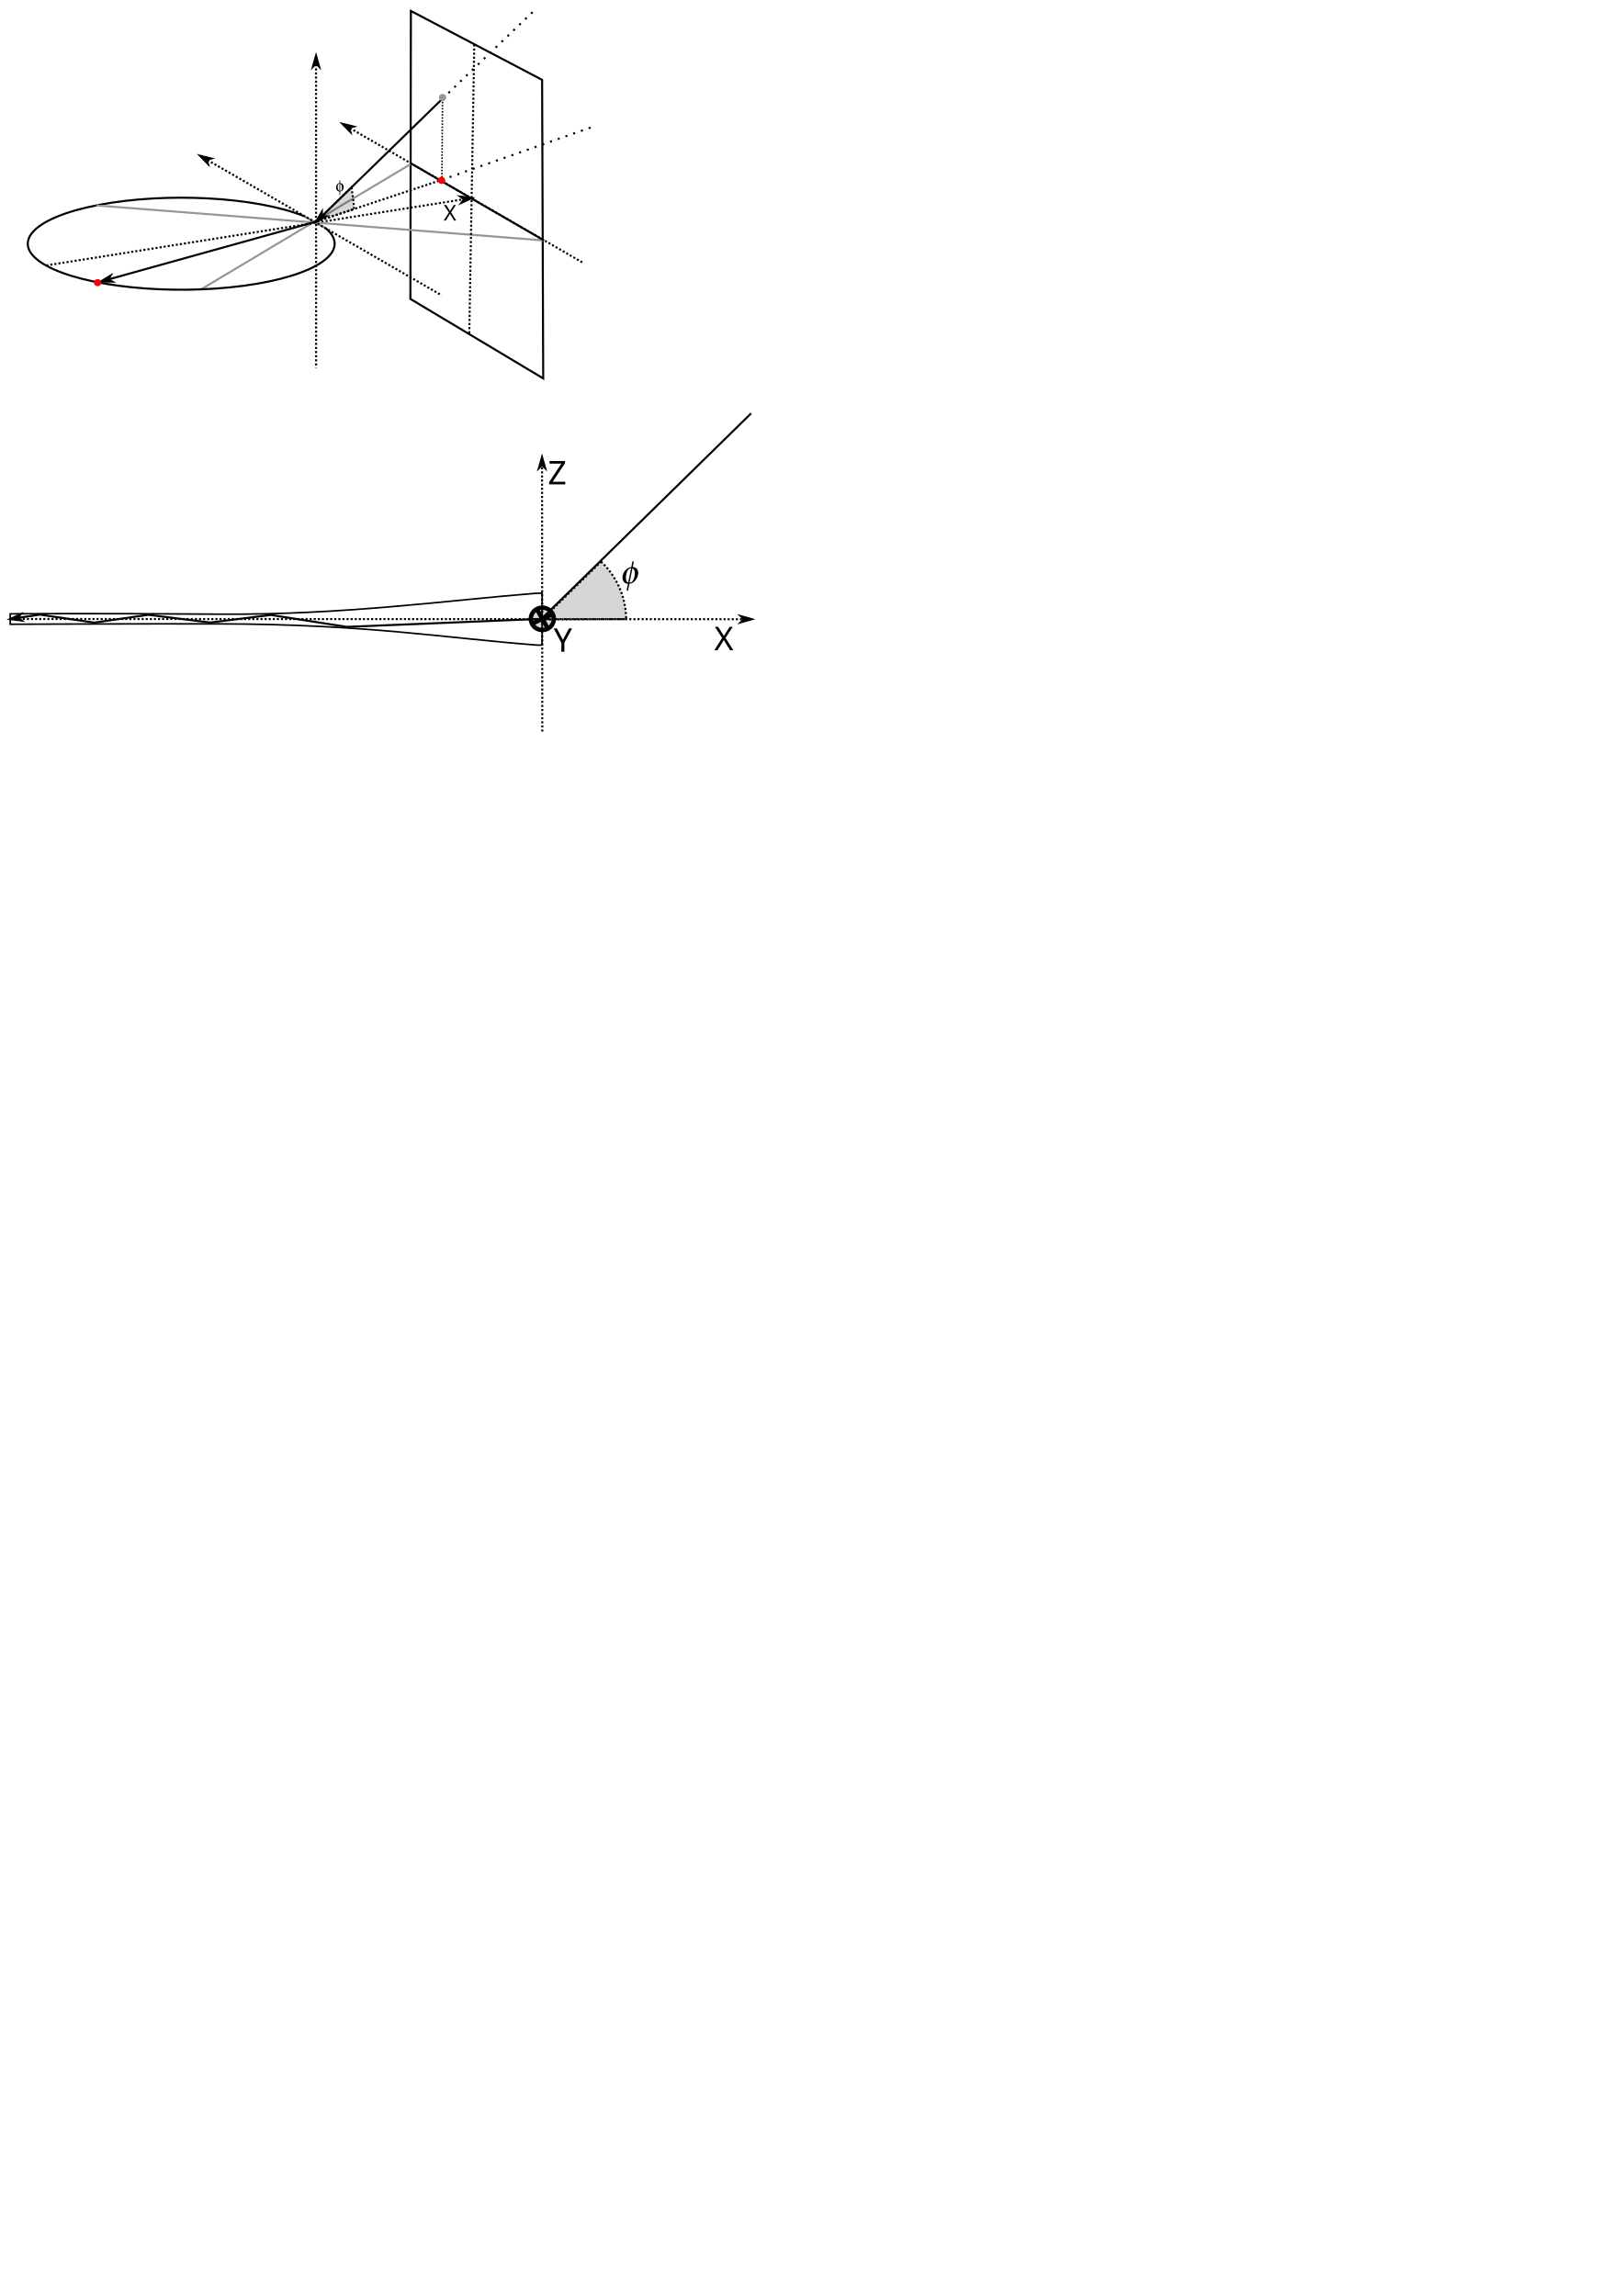
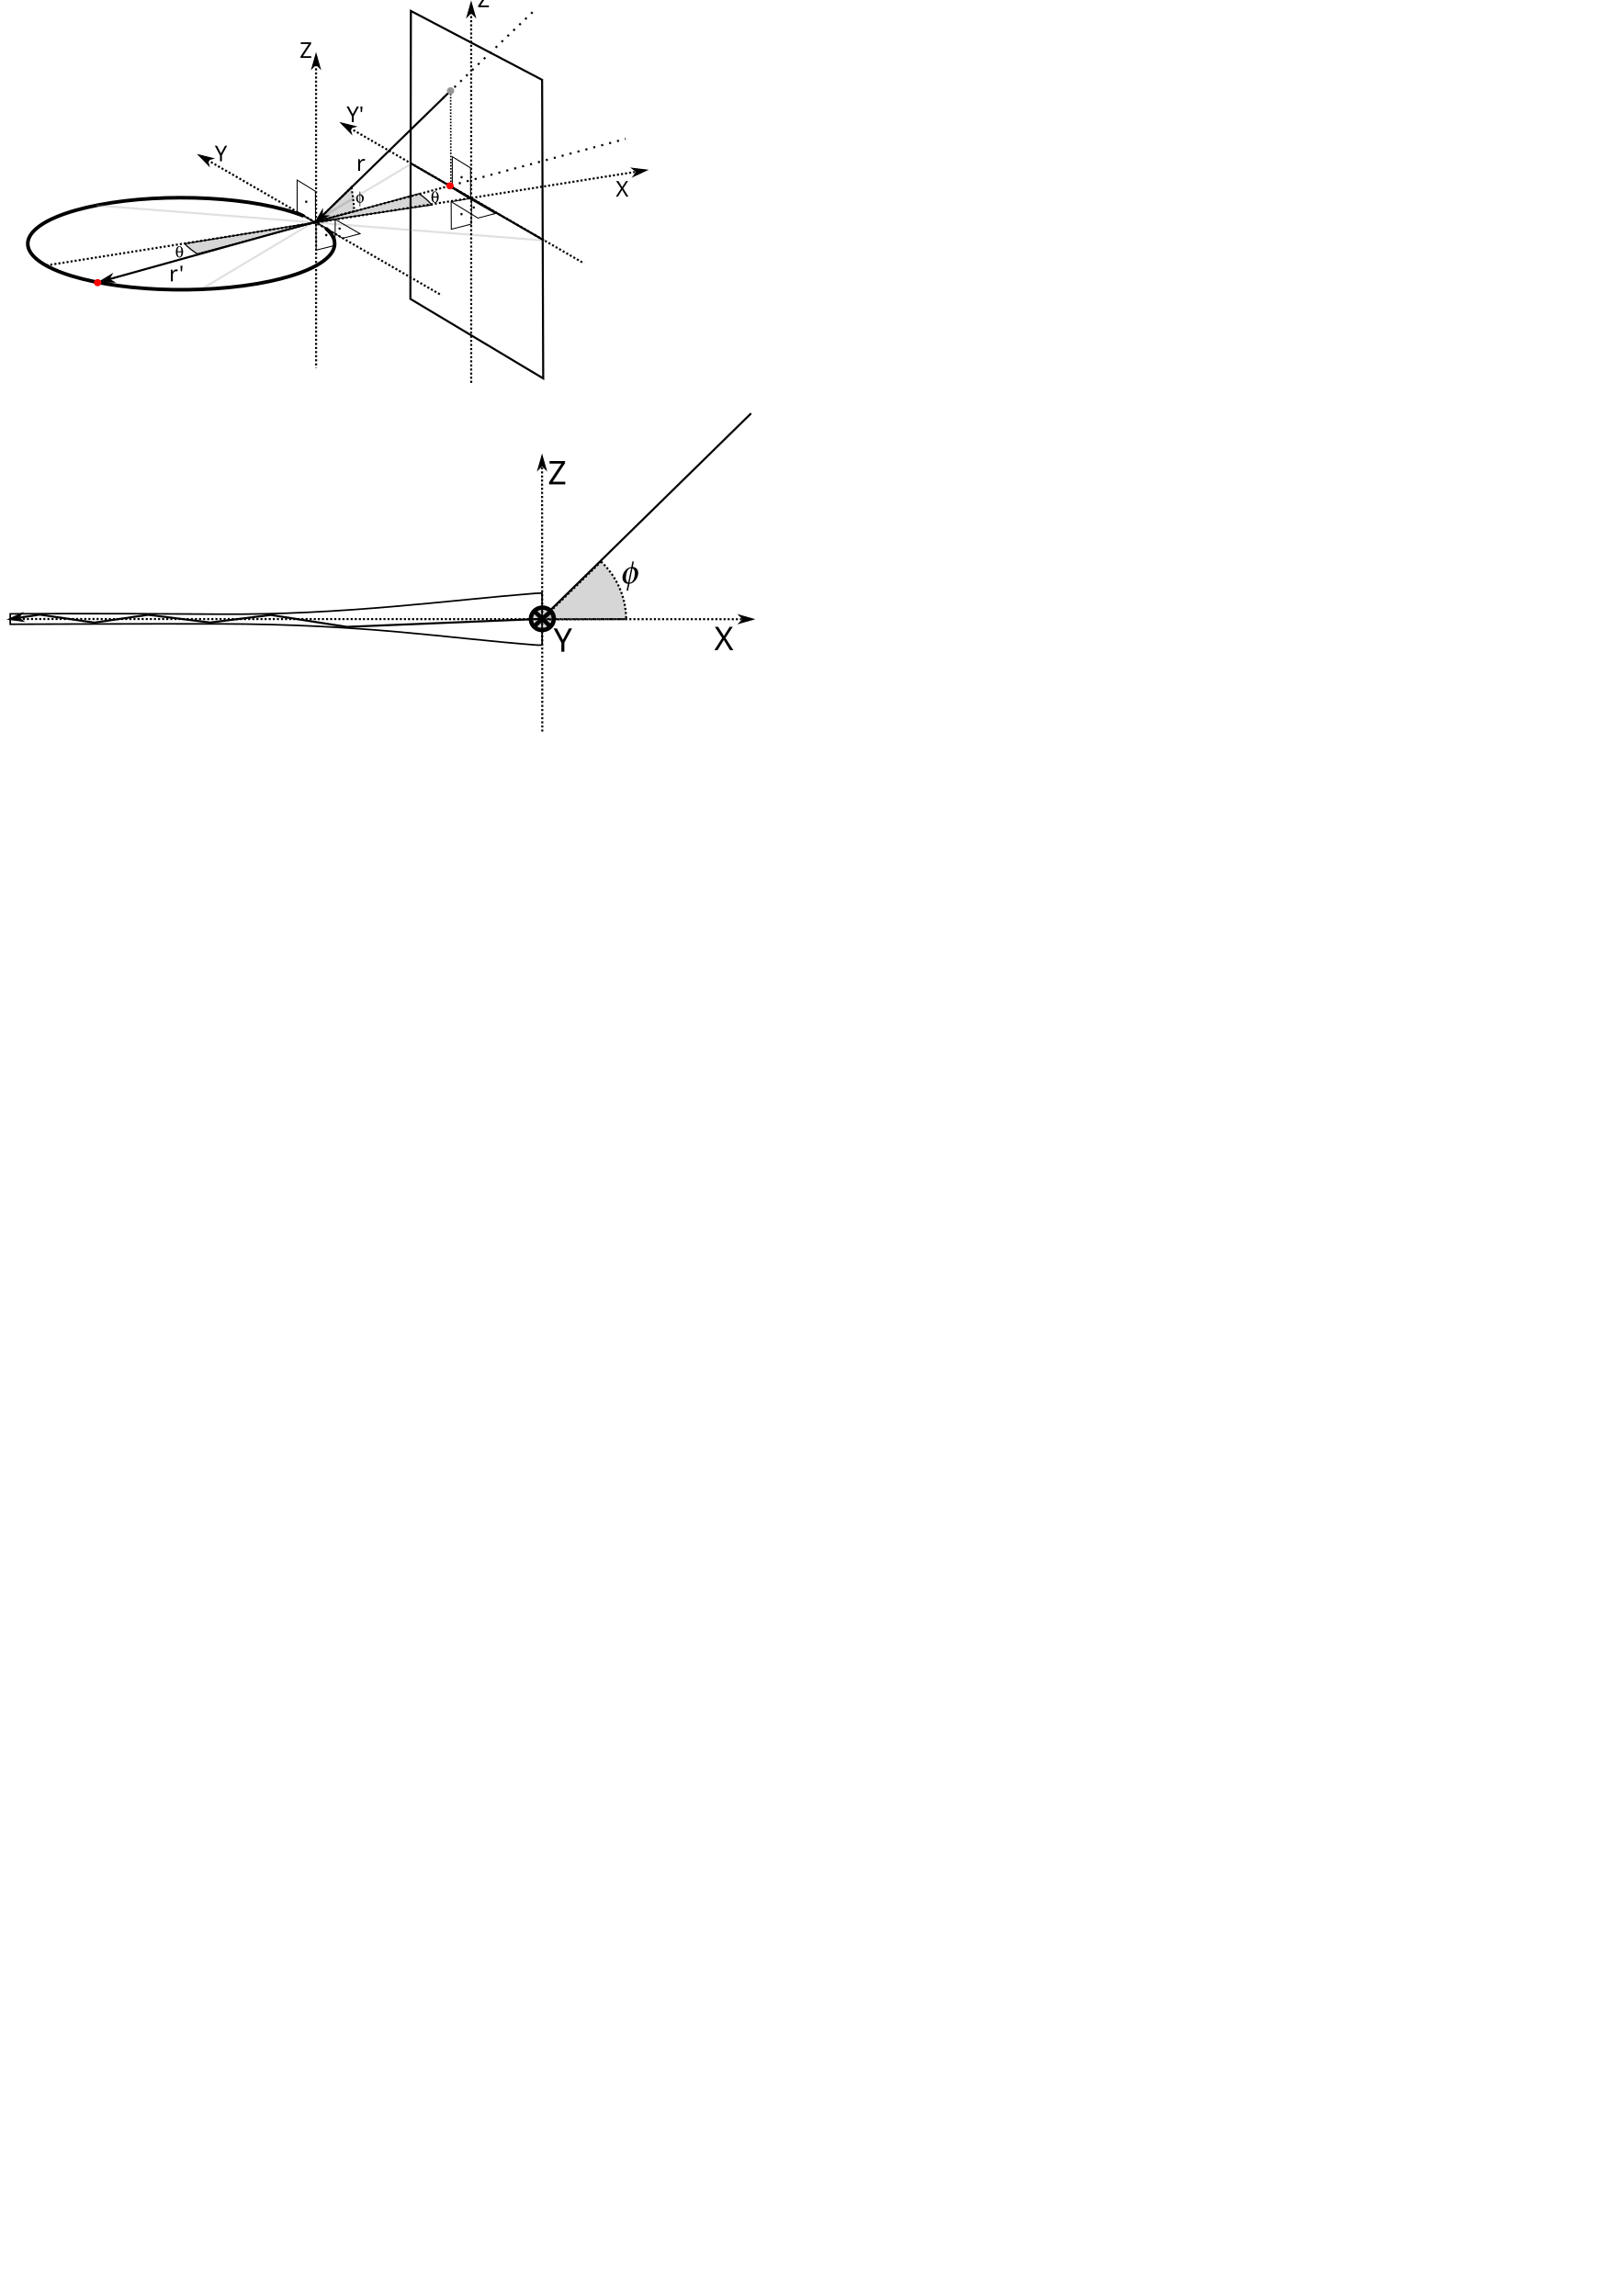
<svg xmlns="http://www.w3.org/2000/svg" width="210mm" height="297mm" viewBox="0 0 210 297" version="1.1" id="svg5">
  <defs id="defs2">
+     <marker style="overflow:visible;" id="marker41415" refX="0.0" refY="0.0" orient="auto">
+       <path transform="scale(0.4) rotate(180) translate(10,0)" style="fill-rule:evenodd;fill:context-stroke;stroke:context-stroke;stroke-width:1.0pt;" d="M 0.0,0.0 L 5.0,-5.0 L -12.5,0.0 L 5.0,5.0 L 0.0,0.0 z " id="path41155" />
+     </marker>
+     <marker style="overflow:visible" id="Arrow2Lstart" refX="0.0" refY="0.0" orient="auto">
+       <path transform="scale(1.1) translate(1,0)" d="M 8.719,4.034 L -2.207,0.016 L 8.719,-4.002 C 6.973,-1.63 6.983,1.616 8.719,4.034 z " style="stroke:context-stroke;fill-rule:evenodd;fill:context-stroke;stroke-width:0.625;stroke-linejoin:round" id="path41164" />
+     </marker>
    <marker style="overflow:visible" id="Arrow1Mstart" refX="0.0" refY="0.0" orient="auto">
      <path transform="scale(0.4) translate(10,0)" style="fill-rule:evenodd;fill:context-stroke;stroke:context-stroke;stroke-width:1.0pt" d="M 0.0,0.0 L 5.0,-5.0 L -12.5,0.0 L 5.0,5.0 L 0.0,0.0 z " id="path3684" />
    </marker>
    <marker style="overflow:visible;" id="Arrow1Mend" refX="0.0" refY="0.0" orient="auto">
      <path transform="scale(0.4) rotate(180) translate(10,0)" style="fill-rule:evenodd;fill:context-stroke;stroke:context-stroke;stroke-width:1.0pt;" d="M 0.0,0.0 L 5.0,-5.0 L -12.5,0.0 L 5.0,5.0 L 0.0,0.0 z " id="path3687" />
    </marker>
    <marker style="overflow:visible" id="Arrow1Lstart" refX="0.0" refY="0.0" orient="auto">
      <path transform="scale(0.8) translate(12.5,0)" style="fill-rule:evenodd;fill:context-stroke;stroke:context-stroke;stroke-width:1.0pt" d="M 0.0,0.0 L 5.0,-5.0 L -12.5,0.0 L 5.0,5.0 L 0.0,0.0 z " id="path3678" />
    </marker>
    <marker style="overflow:visible" id="Arrow1Mstart-3" refX="0" refY="0" orient="auto">
      <path transform="matrix(0.4,0,0,0.4,4,0)" style="fill:context-stroke;fill-rule:evenodd;stroke:context-stroke;stroke-width:1pt" d="M 0,0 5,-5 -12.5,0 5,5 Z" id="path3684-6" />
    </marker>
  </defs>
  <g id="layer1">
    <path style="fill:none;stroke:#000000;stroke-width:0.265px;stroke-linecap:butt;stroke-linejoin:miter;stroke-opacity:1" d="M 70.256,48.951 70.113,10.329 53.141,1.417 53.077,38.666 Z" id="path5125" />
-     <path style="fill:none;stroke:#969696;stroke-width:0.265px;stroke-linecap:butt;stroke-linejoin:miter;stroke-opacity:1" d="m 53.206,21.172 -27.175,16.237" id="path6567" />
-     <path style="fill:none;fill-opacity:0.163;stroke:#000000;stroke-width:0.265;stroke-opacity:1" id="path848" d="M 42.127,29.526 A 19.844,5.953 0 0 1 31.501,36.966 19.844,5.953 0 0 1 5.968,34.35 a 19.844,5.953 0 0 1 6.763,-7.836 19.844,5.953 0 0 1 26.556,1.43" />
-     <path style="fill:none;stroke:#000000;stroke-width:0.265;stroke-linecap:butt;stroke-linejoin:miter;stroke-miterlimit:4;stroke-dasharray:0.265, 0.265;stroke-dashoffset:0;stroke-opacity:1;marker-end:url(#Arrow1Mend)" d="M 5.986,34.332 60.976,25.621" id="path2626" />
+     <path style="fill:none;stroke:#969696;stroke-width:0.265px;stroke-linecap:butt;stroke-linejoin:miter;stroke-opacity:0.3" d="m 53.206,21.172 -27.175,16.237" id="path6567" />
+     <path style="fill:none;fill-opacity:0.163;stroke:#000000;stroke-width:0.465;stroke-opacity:1;stroke-miterlimit:4;stroke-dasharray:none" id="path848" d="M 42.127,29.526 A 19.844,5.953 0 0 1 31.501,36.966 19.844,5.953 0 0 1 5.968,34.35 a 19.844,5.953 0 0 1 6.763,-7.836 19.844,5.953 0 0 1 26.556,1.43" />
+     <path style="fill:none;stroke:#000000;stroke-width:0.265;stroke-linecap:butt;stroke-linejoin:miter;stroke-miterlimit:4;stroke-dasharray:0.265, 0.265;stroke-dashoffset:0;stroke-opacity:1;marker-end:url(#Arrow1Mend)" d="M 5.986,34.332 83.399,22.042" id="path2626" />
    <path style="fill:none;stroke:#7d7d7d;stroke-width:0.265px;stroke-linecap:butt;stroke-linejoin:miter;stroke-opacity:1" d="m 39.287,27.945 2.84,1.581" id="path3460" />
-     <path style="fill:none;stroke:#969696;stroke-width:0.265px;stroke-linecap:butt;stroke-linejoin:miter;stroke-opacity:1" d="M 70.365,31.105 12.46,26.576" id="path6569" />
-     <path style="fill:none;stroke:#000000;stroke-width:0.265px;stroke-linecap:butt;stroke-linejoin:miter;stroke-opacity:1;marker-start:url(#Arrow1Mstart)" d="M 40.924,28.654 57.234,12.763" id="path3674" />
+     <path style="fill:none;stroke:#969696;stroke-width:0.265px;stroke-linecap:butt;stroke-linejoin:miter;stroke-opacity:0.3" d="M 70.365,31.105 12.46,26.576" id="path6569" />
+     <path style="fill:none;stroke:#000000;stroke-width:0.265px;stroke-linecap:butt;stroke-linejoin:miter;stroke-opacity:1;marker-start:url(#Arrow1Mstart)" d="M 40.924,28.654 58.28,11.74" id="path3674" />
    <path style="fill:none;stroke:#000000;stroke-width:0.265px;stroke-linecap:butt;stroke-linejoin:miter;stroke-opacity:1;marker-end:url(#Arrow1Mend)" d="m 40.924,28.654 -27.843,7.753" id="path3676" />
    <path style="fill:none;stroke:#000000;stroke-width:0.265;stroke-linecap:butt;stroke-linejoin:miter;stroke-miterlimit:4;stroke-dasharray:0.265, 0.265;stroke-dashoffset:0;stroke-opacity:1;marker-start:url(#Arrow1Mstart)" d="m 40.876,7.252 0.005,40.331" id="path4117" />
    <path style="fill:none;stroke:#000000;stroke-width:0.265;stroke-linecap:butt;stroke-linejoin:miter;stroke-miterlimit:4;stroke-dasharray:0.265, 0.265;stroke-dashoffset:0;stroke-opacity:1;marker-start:url(#Arrow1Mstart)" d="M 25.908,20.167 57.122,38.202" id="path4289" />
    <path style="fill:none;stroke:#000000;stroke-width:0.265;stroke-linecap:butt;stroke-linejoin:miter;stroke-miterlimit:4;stroke-dasharray:0.265, 0.265;stroke-dashoffset:0;stroke-opacity:1;marker-start:url(#Arrow1Mstart-3)" d="M 44.329,16.036 75.543,34.071" id="path4289-7" />
-     <path style="fill:none;stroke:#000000;stroke-width:0.265;stroke-linecap:butt;stroke-linejoin:miter;stroke-miterlimit:4;stroke-dasharray:0.265, 0.265;stroke-dashoffset:0;stroke-opacity:1" d="M 60.695,43.105 61.343,5.662" id="path5217" />
-     <path style="fill:none;stroke:#000000;stroke-width:0.265;stroke-linecap:butt;stroke-linejoin:miter;stroke-miterlimit:4;stroke-dasharray:0.265, 0.265;stroke-dashoffset:0;stroke-opacity:1" d="M 40.924,28.654 57.148,23.263" id="path5716" />
+     <path style="fill:none;stroke:#000000;stroke-width:0.265;stroke-linecap:butt;stroke-linejoin:miter;stroke-miterlimit:4;stroke-dasharray:0.265, 0.265;stroke-dashoffset:0;stroke-opacity:1;marker-end:url(#marker41415)" d="M 60.942,49.522 60.938,0.577" id="path5217" />
+     <path style="fill:none;stroke:#000000;stroke-width:0.265;stroke-linecap:butt;stroke-linejoin:miter;stroke-miterlimit:4;stroke-dasharray:0.265, 0.265;stroke-dashoffset:0;stroke-opacity:1" d="M 40.924,28.654 58.318,23.998" id="path5716" />
    <path style="fill:none;stroke:#000000;stroke-width:0.265;stroke-linecap:butt;stroke-linejoin:miter;stroke-miterlimit:4;stroke-dasharray:0.265, 0.794;stroke-dashoffset:0;stroke-opacity:1" d="M 57.234,12.763 69.156,1.301" id="path5831" />
-     <path style="fill:none;stroke:#000000;stroke-width:0.265;stroke-linecap:butt;stroke-linejoin:miter;stroke-miterlimit:4;stroke-dasharray:0.265, 0.794;stroke-dashoffset:0;stroke-opacity:1" d="M 57.148,23.263 76.777,16.362" id="path6026" />
+     <path style="fill:none;stroke:#000000;stroke-width:0.265;stroke-linecap:butt;stroke-linejoin:miter;stroke-miterlimit:4;stroke-dasharray:0.265, 0.794;stroke-dashoffset:0;stroke-opacity:1" d="M 58.318,23.998 80.919,17.962" id="path6026" />
    <path style="fill:none;stroke:#000000;stroke-width:0.265px;stroke-linecap:butt;stroke-linejoin:miter;stroke-opacity:1" d="m 53.206,21.172 17.159,9.934" id="path6452" />
-     <path style="fill:none;stroke:#000000;stroke-width:0.2;stroke-linecap:butt;stroke-linejoin:miter;stroke-miterlimit:4;stroke-dasharray:0.2, 0.2;stroke-dashoffset:0;stroke-opacity:1" d="m 57.234,12.763 -0.086,10.5" id="path7028" />
-     <ellipse style="fill:none;fill-opacity:0.163;stroke:#969696;stroke-width:0.459;stroke-miterlimit:4;stroke-dasharray:none;stroke-dashoffset:0;stroke-opacity:1" id="path7451" cx="57.236" cy="12.614" rx="0.251" ry="0.235" />
-     <ellipse style="fill:none;fill-opacity:0.163;stroke:#ff0000;stroke-width:0.459;stroke-miterlimit:4;stroke-dasharray:none;stroke-dashoffset:0;stroke-opacity:1" id="path7451-5" cx="57.114" cy="23.33" rx="0.251" ry="0.235" />
+     <path style="fill:none;stroke:#000000;stroke-width:0.2;stroke-linecap:butt;stroke-linejoin:miter;stroke-miterlimit:4;stroke-dasharray:0.2, 0.2;stroke-dashoffset:0;stroke-opacity:1" d="m 58.28,11.74 0.038,12.257" id="path7028" />
+     <ellipse style="fill:none;fill-opacity:0.163;stroke:#969696;stroke-width:0.459;stroke-miterlimit:4;stroke-dasharray:none;stroke-dashoffset:0;stroke-opacity:1" id="path7451" cx="58.276" cy="11.748" rx="0.251" ry="0.235" />
    <ellipse style="fill:none;fill-opacity:0.163;stroke:#ff0000;stroke-width:0.459;stroke-miterlimit:4;stroke-dasharray:none;stroke-dashoffset:0;stroke-opacity:1" id="path7451-5-3" cx="12.63" cy="36.563" rx="0.251" ry="0.235" />
    <path style="fill:none;stroke:#000000;stroke-width:0.209;stroke-linecap:butt;stroke-linejoin:miter;stroke-opacity:1;stroke-miterlimit:4;stroke-dasharray:none" d="m 1.323,79.408 c 0,0 9.033,-0.097 26.986,0.038 16.219,0.122 29.876,-1.824 40.955,-2.696 0.377,-0.03 0.851,-0.02 0.851,-0.02 v 6.698 c 0,0 -0.314,0.045 -0.699,0.015 -11.893,-0.908 -21.937,-2.699 -41.053,-2.742 -9.941,-0.022 -27.039,0.048 -27.039,0.048 z" id="path8726" />
    <path style="fill:none;stroke:#000000;stroke-width:0.265;stroke-linecap:butt;stroke-linejoin:miter;stroke-miterlimit:4;stroke-dasharray:0.265, 0.265;stroke-dashoffset:0;stroke-opacity:1;marker-end:url(#Arrow1Mend)" d="M 1.36,80.07 97.18,80.098" id="path11173" />
    <path style="fill:none;stroke:#000000;stroke-width:0.265px;stroke-linecap:butt;stroke-linejoin:miter;stroke-opacity:1" d="M 70.033,80.053 97.148,53.468" id="path11323" />
    <path style="fill:none;stroke:#000000;stroke-width:0.265px;stroke-linecap:butt;stroke-linejoin:miter;stroke-opacity:1;marker-end:url(#Arrow1Mend)" d="m 70.033,80.053 c -0.019,0.068 -0.019,0.068 0,0 l -25.187,1.036 -9.833,-1.54 -7.821,0.979 -8.036,-0.999 -6.957,1.009 -7.055,-1.032 -3.784,0.564" id="path11325" />
    <text xml:space="preserve" style="font-size:4.233px;line-height:1.25;font-family:sans-serif;stroke-width:0.265" x="92.38" y="84.101" id="text3806">
      <tspan id="tspan3804" style="stroke-width:0.265" x="92.38" y="84.101">X</tspan>
    </text>
    <text xml:space="preserve" style="font-size:4.233px;line-height:1.25;font-family:sans-serif;stroke-width:0.265" x="70.861" y="62.653" id="text3806-7">
      <tspan id="tspan3804-5" style="stroke-width:0.265" x="70.861" y="62.653">Z</tspan>
    </text>
    <text xml:space="preserve" style="font-size:4.233px;line-height:1.25;font-family:sans-serif;stroke-width:0.265" x="71.601" y="84.301" id="text3806-3">
      <tspan id="tspan3804-6" style="stroke-width:0.265" x="71.601" y="84.301">Y</tspan>
    </text>
-     <ellipse style="fill:#000000;fill-opacity:0.163;stroke-width:0.565;stroke:#000000;stroke-opacity:1;stroke-miterlimit:4;stroke-dasharray:none" id="path5996" cx="70.142" cy="80.049" rx="1.491" ry="1.451" />
-     <path style="fill:none;stroke:#000000;stroke-width:0.565;stroke-linecap:butt;stroke-linejoin:miter;stroke-opacity:1;stroke-miterlimit:4;stroke-dasharray:none" d="m 68.914,80.627 2.567,-1.201" id="path6129" />
-     <path style="fill:none;stroke:#000000;stroke-width:0.565;stroke-linecap:butt;stroke-linejoin:miter;stroke-opacity:1;stroke-miterlimit:4;stroke-dasharray:none" d="m 69.458,78.836 1.372,2.432 v 0" id="path6244" />
+     <ellipse style="fill:#000000;fill-opacity:0.163;stroke:#000000;stroke-width:0.565;stroke-miterlimit:4;stroke-dasharray:none;stroke-opacity:1" id="path5996" cx="43.885" cy="96.963" rx="1.491" ry="1.451" transform="rotate(-16.87481)" />
+     <path style="fill:none;stroke:#000000;stroke-width:0.565;stroke-linecap:butt;stroke-linejoin:miter;stroke-miterlimit:4;stroke-dasharray:none;stroke-opacity:1" d="M 69.135,80.958 71.243,79.063" id="path6129" />
+     <path style="fill:none;stroke:#000000;stroke-width:0.565;stroke-linecap:butt;stroke-linejoin:miter;stroke-miterlimit:4;stroke-dasharray:none;stroke-opacity:1" d="m 69.135,79.087 2.019,1.929 v 0" id="path6244" />
    <path style="fill:none;stroke:#000000;stroke-width:0.265;stroke-linecap:butt;stroke-linejoin:miter;stroke-miterlimit:4;stroke-dasharray:0.265, 0.265;stroke-dashoffset:0;stroke-opacity:1;marker-end:url(#Arrow1Mend)" d="M 70.136,94.628 70.104,59.173" id="path11722" />
    <path style="fill:#000000;fill-opacity:0.163;stroke:#000000;stroke-width:0.265;stroke-miterlimit:4;stroke-dasharray:0.265, 0.265;stroke-dashoffset:0;stroke-opacity:1" id="path15257" d="m 77.737,72.641 a 10.868,10.511 0 0 1 3.244,7.446 l -10.868,0.045 z" />
    <text xml:space="preserve" style="font-size:4.233px;line-height:1.25;font-family:sans-serif;stroke-width:0.265" x="80.219" y="75.493" id="text18788">
      <tspan id="tspan18786" style="font-style:italic;font-variant:normal;font-weight:normal;font-stretch:normal;font-family:symbol;-inkscape-font-specification:'symbol Italic';stroke-width:0.265" x="80.219" y="75.493">f</tspan>
    </text>
-     <path style="fill:#000000;fill-opacity:0.163;stroke:#000000;stroke-width:0.255;stroke-miterlimit:4;stroke-dasharray:0.255, 0.255;stroke-dashoffset:0;stroke-opacity:1" id="path20806" d="m 45.447,24.244 a 4.926,11.147 0 0 1 0.351,2.813 l -4.875,1.598 z" />
-     <text xml:space="preserve" style="font-size:2.117px;line-height:1.25;font-family:sans-serif;stroke-width:0.265" x="43.402" y="24.755" id="text23170">
-       <tspan id="tspan23168" style="font-style:normal;font-variant:normal;font-weight:normal;font-stretch:normal;font-size:2.117px;font-family:symbol;-inkscape-font-specification:symbol;stroke-width:0.265" x="43.402" y="24.755">f</tspan>
+     <path style="fill:#000000;fill-opacity:0.163;stroke:#000000;stroke-width:0.255;stroke-miterlimit:4;stroke-dasharray:0.255, 0.255;stroke-dashoffset:0;stroke-opacity:1" id="path20806" d="m 45.447,24.244 a 4.926,11.147 0 0 1 0.366,3.06 l -4.889,1.35 z" />
+     <text xml:space="preserve" style="font-size:2.117px;line-height:1.25;font-family:sans-serif;stroke-width:0.265" x="46.004" y="26.218" id="text23170">
+       <tspan id="tspan23168" style="font-style:normal;font-variant:normal;font-weight:normal;font-stretch:normal;font-size:2.117px;font-family:symbol;-inkscape-font-specification:symbol;stroke-width:0.265" x="46.004" y="26.218">f</tspan>
    </text>
-     <text xml:space="preserve" style="font-size:2.822px;line-height:1.25;font-family:sans-serif;stroke-width:0.265" x="57.371" y="28.534" id="text35715">
-       <tspan id="tspan35713" style="font-size:2.822px;stroke-width:0.265" x="57.371" y="28.534">X</tspan>
+     <text xml:space="preserve" style="font-size:2.822px;line-height:1.25;font-family:sans-serif;stroke-width:0.265" x="79.638" y="25.436" id="text35715">
+       <tspan id="tspan35713" style="font-size:2.822px;stroke-width:0.265" x="79.638" y="25.436">X</tspan>
+     </text>
+     <text xml:space="preserve" style="font-size:2.822px;line-height:1.25;font-family:sans-serif;stroke-width:0.265" x="27.782" y="20.863" id="text35715-2">
+       <tspan id="tspan35713-6" style="font-size:2.822px;stroke-width:0.265" x="27.782" y="20.863">Y</tspan>
+     </text>
+     <text xml:space="preserve" style="font-size:2.822px;line-height:1.25;font-family:sans-serif;stroke-width:0.265" x="44.827" y="15.797" id="text35715-2-7">
+       <tspan id="tspan35713-6-9" style="font-size:2.822px;stroke-width:0.265" x="44.827" y="15.797">Y'</tspan>
+     </text>
+     <text xml:space="preserve" style="font-size:2.822px;line-height:1.25;font-family:sans-serif;stroke-width:0.265" x="38.758" y="7.495" id="text35715-2-1">
+       <tspan style="font-size:2.822px;stroke-width:0.265" x="38.758" y="7.495" id="tspan40666">Z</tspan>
+     </text>
+     <text xml:space="preserve" style="font-size:2.822px;line-height:1.25;font-family:sans-serif;stroke-width:0.265" x="61.736" y="0.93" id="text35715-2-1-2">
+       <tspan style="font-size:2.822px;stroke-width:0.265" x="61.736" y="0.93" id="tspan40666-0">Z'</tspan>
+     </text>
+     <path style="fill:#000000;fill-opacity:0.163;stroke:#000000;stroke-width:0.155;stroke-miterlimit:4;stroke-dasharray:none;stroke-dashoffset:0" id="path918" d="m 54.193,25.057 a 15.855,6.755 0 0 1 1.647,1.45 l -14.994,2.197 z" />
+     <path style="fill:#000000;fill-opacity:0.163;stroke:#000000;stroke-width:0.155;stroke-miterlimit:4;stroke-dasharray:none;stroke-dashoffset:0" id="path918-3" d="m 25.514,32.842 a 18.315,7.58 0 0 1 -1.632,-1.313 l 17.025,-2.795 z" />
+     <text xml:space="preserve" style="font-size:2.117px;line-height:1.25;font-family:sans-serif;stroke-width:0.265" x="55.706" y="26.201" id="text14232">
+       <tspan id="tspan14230" style="font-style:normal;font-variant:normal;font-weight:normal;font-stretch:normal;font-size:2.117px;font-family:symbol;-inkscape-font-specification:symbol;stroke-width:0.265" x="55.706" y="26.201">q</tspan>
+     </text>
+     <text xml:space="preserve" style="font-size:2.117px;line-height:1.25;font-family:sans-serif;stroke-width:0.265" x="22.649" y="33.285" id="text14232-5">
+       <tspan id="tspan14230-3" style="font-style:normal;font-variant:normal;font-weight:normal;font-stretch:normal;font-size:2.117px;font-family:symbol;-inkscape-font-specification:symbol;stroke-width:0.265" x="22.649" y="33.285">q</tspan>
+     </text>
+     <path style="fill:none;stroke:#000000;stroke-width:0.125;stroke-linecap:butt;stroke-linejoin:miter;stroke-miterlimit:4;stroke-dasharray:none;stroke-opacity:1" d="m 40.888,32.356 2.432,-0.609 0.043,-3.356 -2.495,0.428 z" id="path28748" />
+     <ellipse style="fill:#000000;fill-opacity:0.995;stroke:#000000;stroke-width:0.203;stroke-miterlimit:4;stroke-dasharray:none;stroke-dashoffset:0;stroke-opacity:1" id="path30309" cx="42.198" cy="30.403" rx="0.05" ry="0.073" />
+     <ellipse style="fill:#000000;fill-opacity:0.995;stroke:#000000;stroke-width:0.203;stroke-miterlimit:4;stroke-dasharray:none;stroke-dashoffset:0;stroke-opacity:1" id="path30309-5" cx="-10.943" cy="51.807" rx="0.05" ry="0.073" transform="rotate(-67.97964)" />
+     <ellipse style="fill:#000000;fill-opacity:0.995;stroke:#000000;stroke-width:0.203;stroke-miterlimit:4;stroke-dasharray:none;stroke-dashoffset:0;stroke-opacity:1" id="path30309-5-6" cx="-39.116" cy="-26.826" rx="0.05" ry="0.073" transform="rotate(178.9441)" />
+     <path style="fill:none;stroke:#000000;stroke-width:0.125;stroke-linecap:butt;stroke-linejoin:miter;stroke-miterlimit:4;stroke-dasharray:none;stroke-opacity:1" d="m 40.847,28.704 3.466,2.121 2.246,-0.592 -3.195,-1.842" id="path31420" />
+     <path style="fill:none;stroke:#000000;stroke-width:0.125;stroke-linecap:butt;stroke-linejoin:miter;stroke-miterlimit:4;stroke-dasharray:none;stroke-opacity:1" d="m 40.807,28.819 -2.375,-1.443 -0.001,-4.086 2.366,1.456 z" id="path32124" />
+     <path style="fill:none;stroke:#000000;stroke-width:0.125;stroke-linecap:butt;stroke-linejoin:miter;stroke-miterlimit:4;stroke-dasharray:none;stroke-opacity:1" d="m 58.369,29.654 2.58,-0.666 0.043,-3.356 -2.645,0.456 z" id="path28748-9" />
+     <path style="fill:none;stroke:#000000;stroke-width:0.125;stroke-linecap:butt;stroke-linejoin:miter;stroke-miterlimit:4;stroke-dasharray:none;stroke-opacity:1" d="m 58.346,26.089 3.466,2.121 2.246,-0.592 -3.195,-1.842" id="path31420-3" />
+     <path style="fill:none;stroke:#000000;stroke-width:0.125;stroke-linecap:butt;stroke-linejoin:miter;stroke-miterlimit:4;stroke-dasharray:none;stroke-opacity:1" d="m 60.874,25.797 -2.375,-1.443 -0.001,-4.086 2.366,1.456 z" id="path32124-6" />
+     <ellipse style="fill:#000000;fill-opacity:0.995;stroke:#000000;stroke-width:0.203;stroke-miterlimit:4;stroke-dasharray:none;stroke-dashoffset:0;stroke-opacity:1" id="path30309-5-1" cx="-1.907" cy="66.868" rx="0.05" ry="0.073" transform="rotate(-67.97964)" />
+     <ellipse style="fill:#000000;fill-opacity:0.995;stroke:#000000;stroke-width:0.203;stroke-miterlimit:4;stroke-dasharray:none;stroke-dashoffset:0;stroke-opacity:1" id="path30309-5-1-0" cx="54.787" cy="36.445" rx="0.05" ry="0.073" transform="rotate(-8.739634)" />
+     <ellipse style="fill:#000000;fill-opacity:0.995;stroke:#000000;stroke-width:0.203;stroke-miterlimit:4;stroke-dasharray:none;stroke-dashoffset:0;stroke-opacity:1" id="path30309-5-1-6" cx="-60.77" cy="-19.909" rx="0.05" ry="0.073" transform="rotate(-177.1336)" />
+     <ellipse style="fill:none;fill-opacity:0.163;stroke:#ff0000;stroke-width:0.459;stroke-miterlimit:4;stroke-dasharray:none;stroke-dashoffset:0;stroke-opacity:1" id="path7451-5" cx="58.199" cy="24.033" rx="0.251" ry="0.235" />
+     <text xml:space="preserve" style="font-size:2.822px;line-height:1.25;font-family:sans-serif;stroke-width:0.265" x="46.09" y="22.102" id="text81131">
+       <tspan id="tspan81129" style="font-size:2.822px;stroke-width:0.265" x="46.09" y="22.102">r</tspan>
+     </text>
+     <text xml:space="preserve" style="font-size:2.822px;line-height:1.25;font-family:sans-serif;stroke-width:0.265" x="21.868" y="36.394" id="text81131-2">
+       <tspan id="tspan81129-3" style="font-size:2.822px;stroke-width:0.265" x="21.868" y="36.394">r'</tspan>
    </text>
  </g>
</svg>
